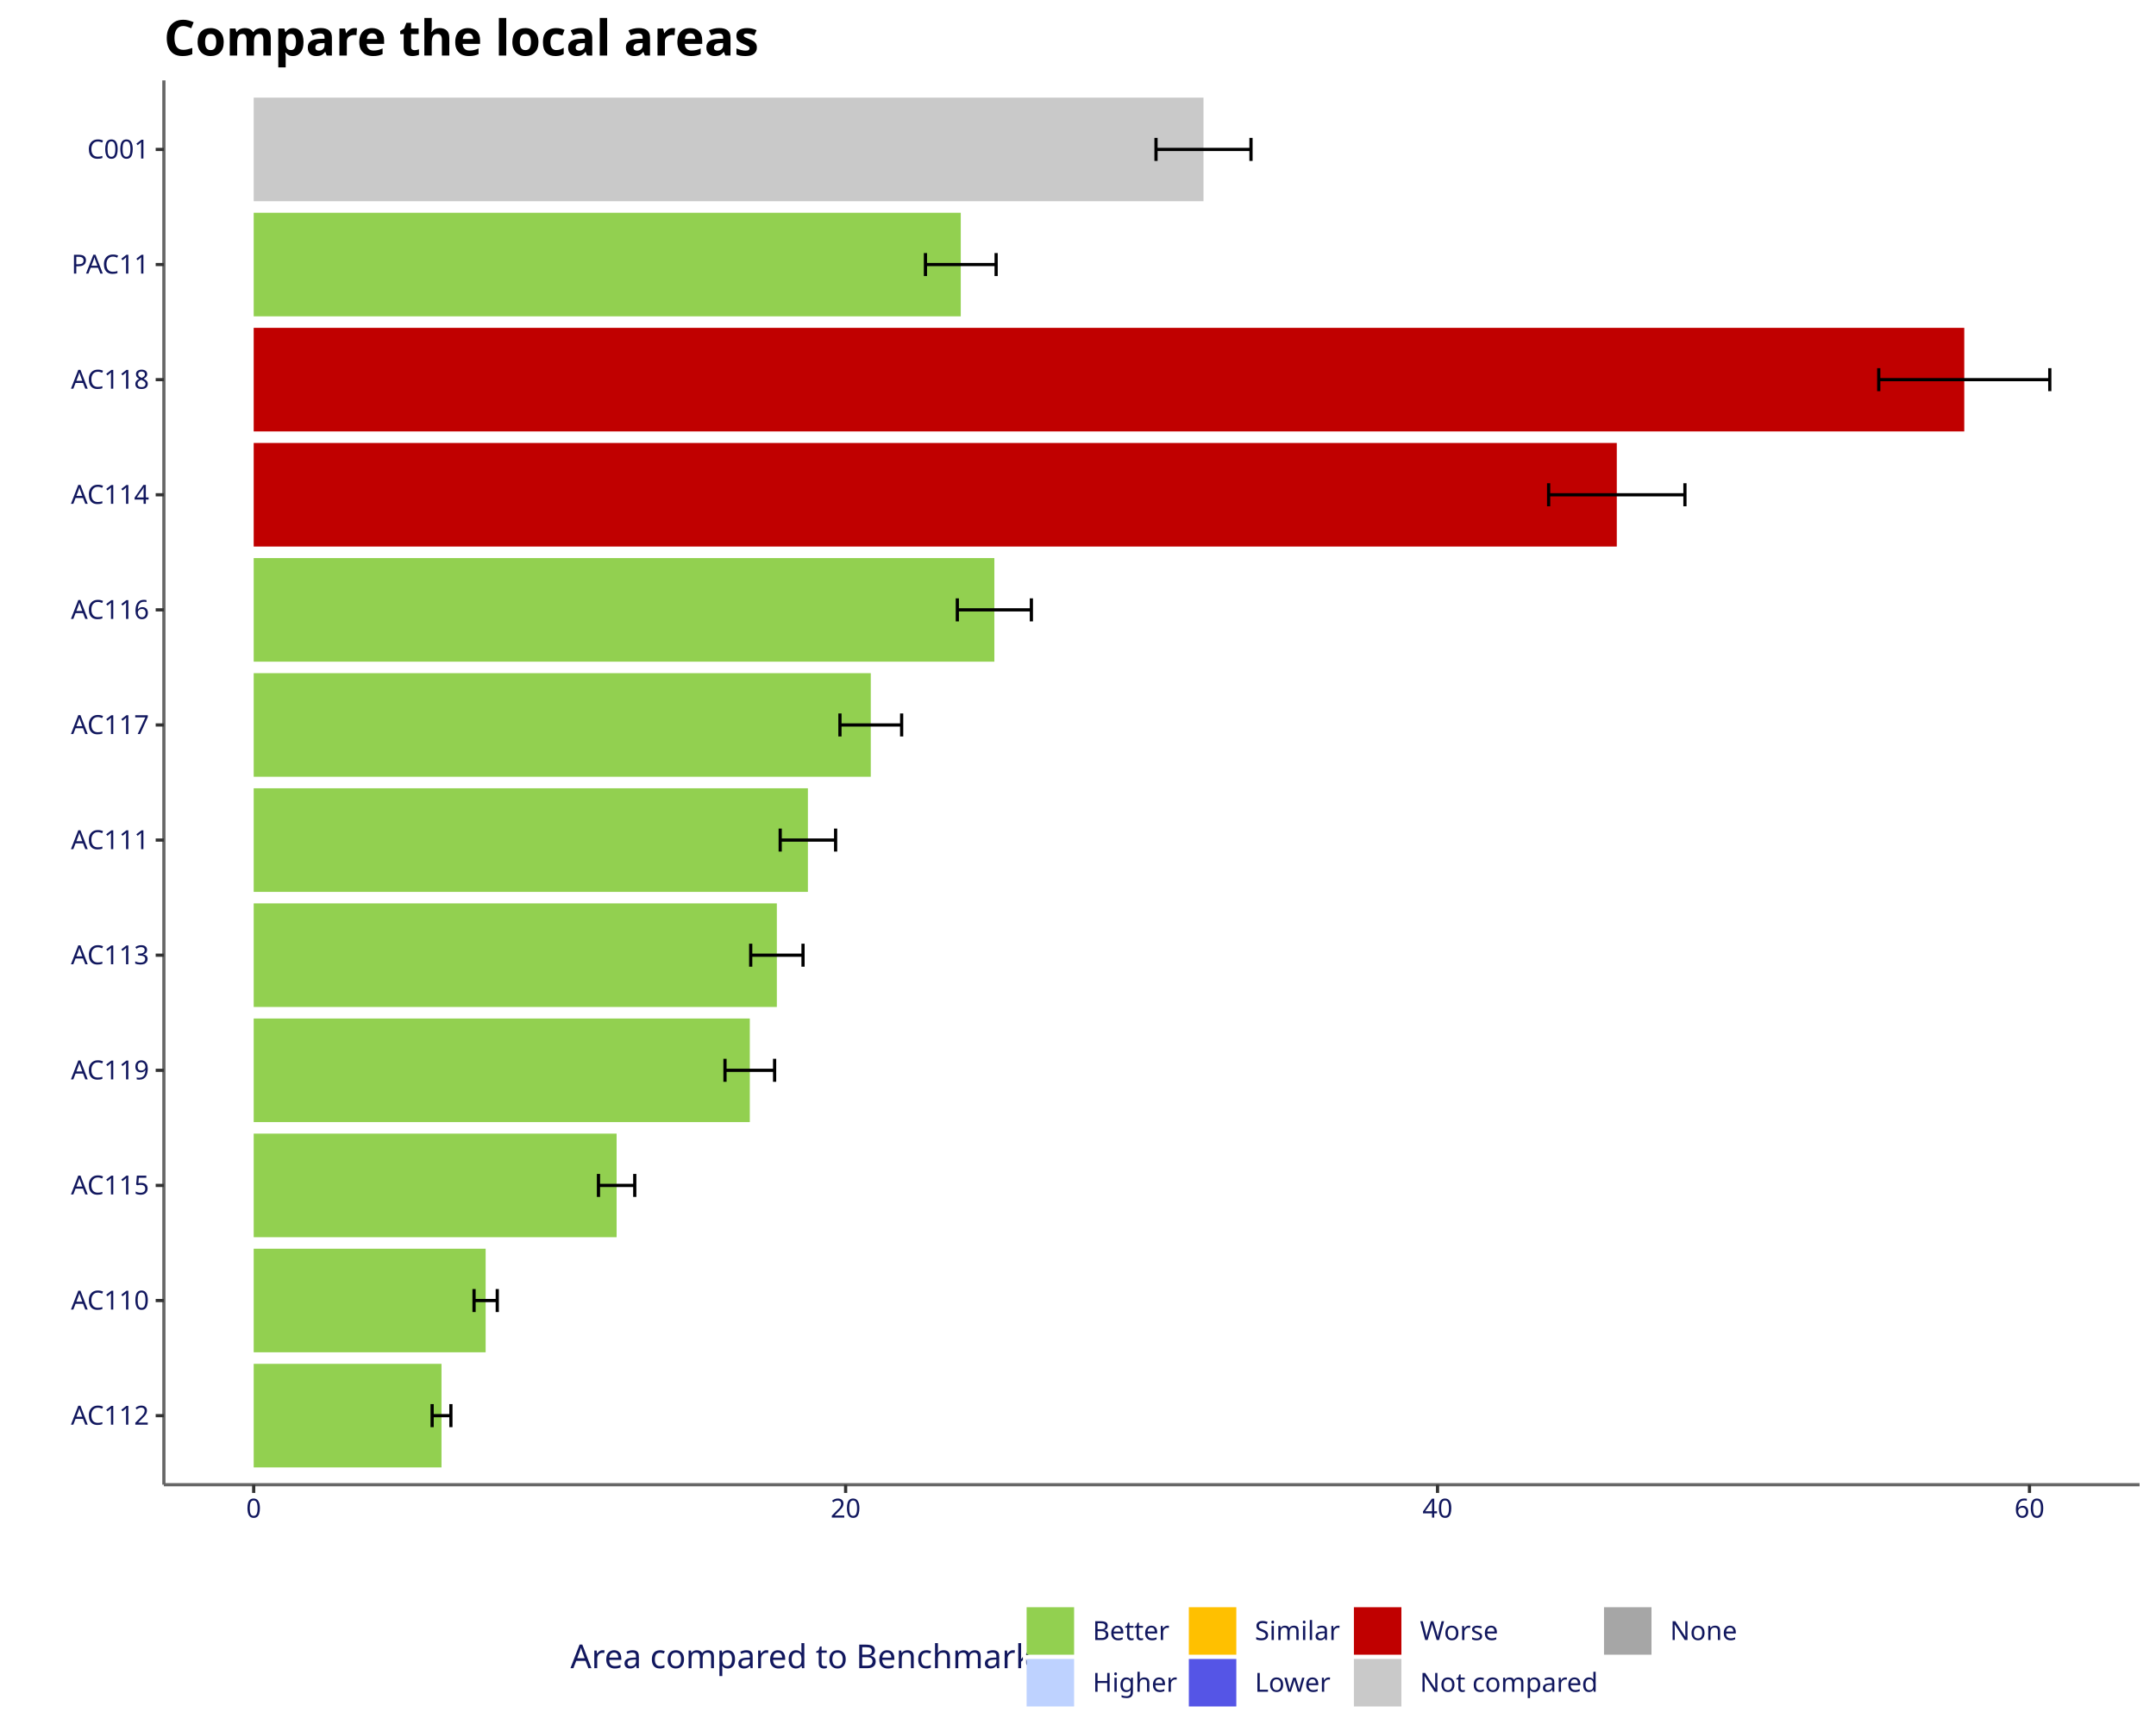
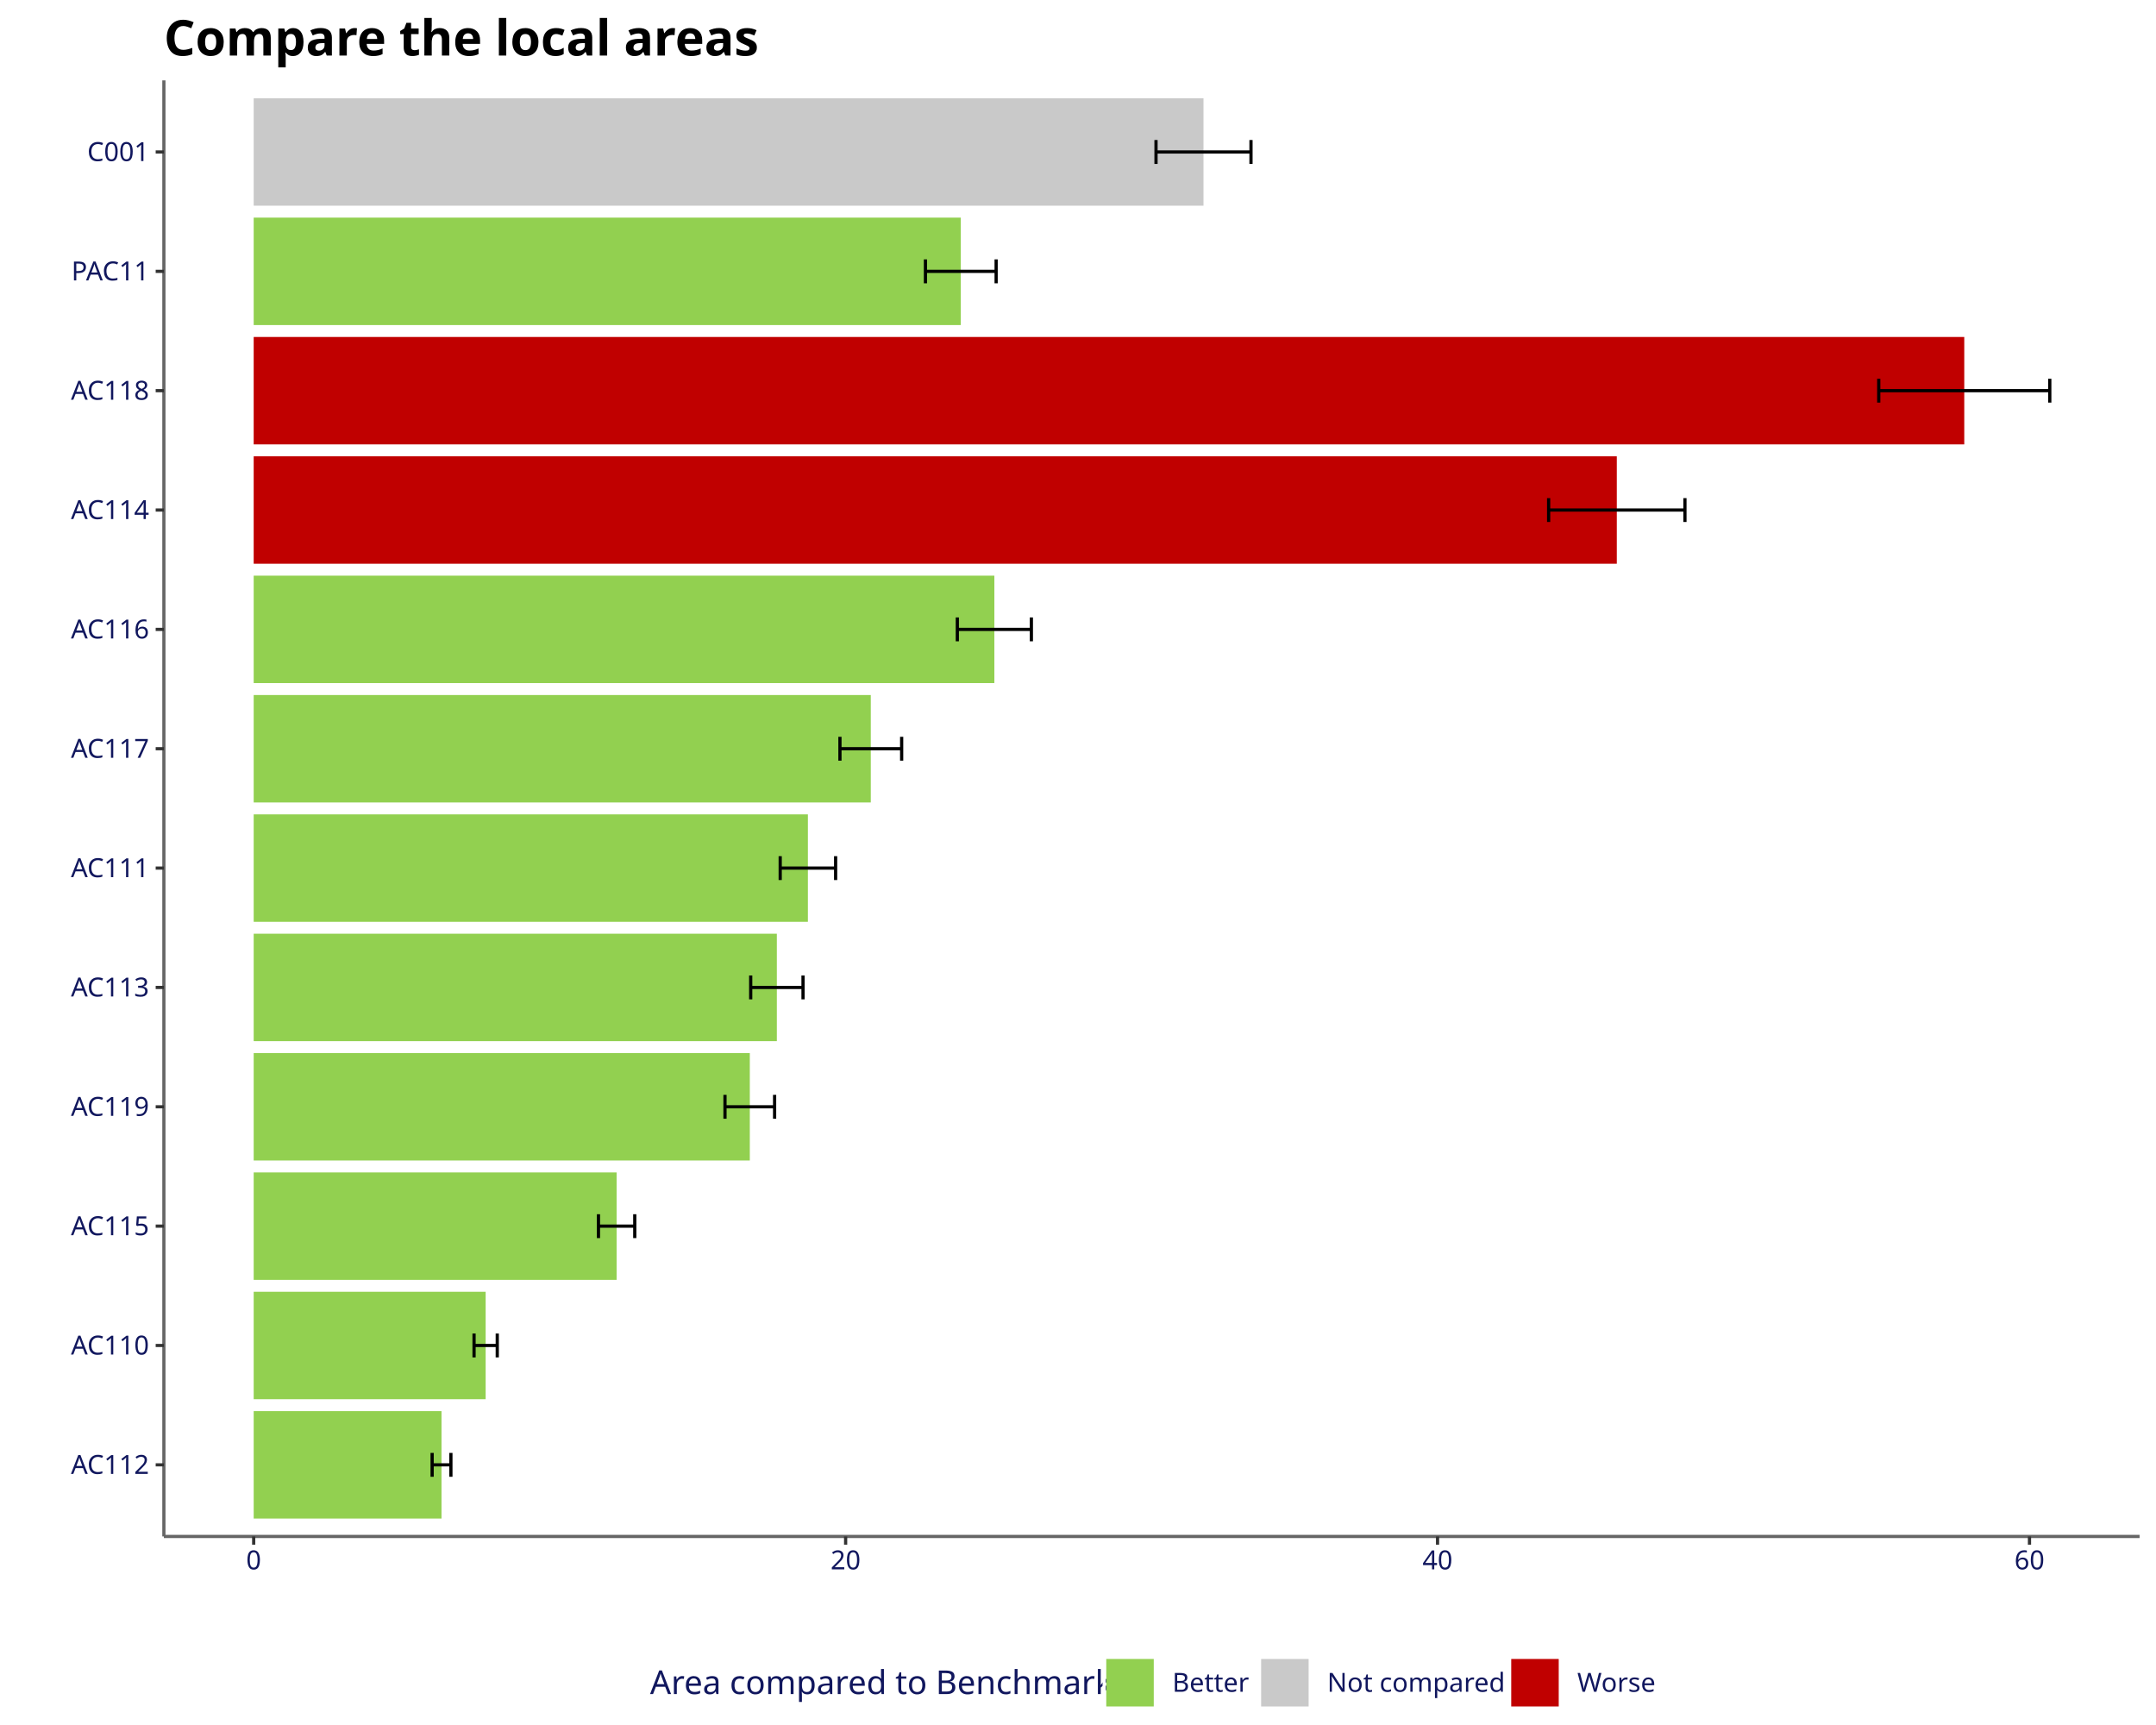
<svg xmlns="http://www.w3.org/2000/svg" class="svglite" data-engine-version="2.0" width="720.00pt" height="576.00pt" viewBox="0 0 720.00 576.00">
  <defs>
    <style type="text/css">
    .svglite line, .svglite polyline, .svglite polygon, .svglite path, .svglite rect, .svglite circle {
      fill: none;
      stroke: #000000;
      stroke-linecap: round;
      stroke-linejoin: round;
      stroke-miterlimit: 10.00;
    }
  </style>
  </defs>
  <rect width="100%" height="100%" style="stroke: none; fill: #FFFFFF;" />
  <defs>
    <clipPath id="cpMC4wMHw3MjAuMDB8MC4wMHw1NzYuMDA=">
      <rect x="0.00" y="0.00" width="720.00" height="576.00" />
    </clipPath>
  </defs>
  <g clip-path="url(#cpMC4wMHw3MjAuMDB8MC4wMHw1NzYuMDA=)">
</g>
  <defs>
-     <clipPath id="cpNTQuNzN8NzE0LjUyfDI2Ljg0fDQ5NS43Ng==">
-       <rect x="54.73" y="26.84" width="659.79" height="468.92" />
+     <clipPath id="cpNTQuNzN8NzE0LjUyfDI2Ljg0fDUxMy4wNA==">
+       <rect x="54.73" y="26.84" width="659.79" height="486.20" />
    </clipPath>
  </defs>
-   <g clip-path="url(#cpNTQuNzN8NzE0LjUyfDI2Ljg0fDQ5NS43Ng==)">
-     <rect x="84.72" y="416.96" width="77.46" height="34.59" style="stroke-width: 1.07; stroke: none; stroke-linecap: square; stroke-linejoin: miter; fill: #92D050;" />
-     <rect x="84.72" y="263.22" width="185.08" height="34.59" style="stroke-width: 1.07; stroke: none; stroke-linecap: square; stroke-linejoin: miter; fill: #92D050;" />
-     <rect x="84.72" y="455.40" width="62.72" height="34.59" style="stroke-width: 1.07; stroke: none; stroke-linecap: square; stroke-linejoin: miter; fill: #92D050;" />
-     <rect x="84.72" y="301.65" width="174.71" height="34.59" style="stroke-width: 1.07; stroke: none; stroke-linecap: square; stroke-linejoin: miter; fill: #92D050;" />
-     <rect x="84.72" y="147.91" width="455.21" height="34.59" style="stroke-width: 1.07; stroke: none; stroke-linecap: square; stroke-linejoin: miter; fill: #C00000;" />
-     <rect x="84.72" y="378.53" width="121.20" height="34.59" style="stroke-width: 1.07; stroke: none; stroke-linecap: square; stroke-linejoin: miter; fill: #92D050;" />
-     <rect x="84.72" y="186.35" width="247.35" height="34.59" style="stroke-width: 1.07; stroke: none; stroke-linecap: square; stroke-linejoin: miter; fill: #92D050;" />
-     <rect x="84.72" y="224.78" width="206.08" height="34.59" style="stroke-width: 1.07; stroke: none; stroke-linecap: square; stroke-linejoin: miter; fill: #92D050;" />
-     <rect x="84.72" y="109.47" width="571.25" height="34.59" style="stroke-width: 1.07; stroke: none; stroke-linecap: square; stroke-linejoin: miter; fill: #C00000;" />
-     <rect x="84.72" y="340.09" width="165.68" height="34.59" style="stroke-width: 1.07; stroke: none; stroke-linecap: square; stroke-linejoin: miter; fill: #92D050;" />
-     <rect x="84.72" y="71.04" width="236.13" height="34.59" style="stroke-width: 1.07; stroke: none; stroke-linecap: square; stroke-linejoin: miter; fill: #92D050;" />
-     <rect x="84.72" y="32.60" width="317.19" height="34.59" style="stroke-width: 1.07; stroke: none; stroke-linecap: square; stroke-linejoin: miter; fill: #C9C9C9;" />
-     <polyline points="166.06,438.10 166.06,430.42 " style="stroke-width: 1.07; stroke-linecap: butt;" />
-     <polyline points="166.06,434.26 158.31,434.26 " style="stroke-width: 1.07; stroke-linecap: butt;" />
-     <polyline points="158.31,438.10 158.31,430.42 " style="stroke-width: 1.07; stroke-linecap: butt;" />
-     <polyline points="279.06,284.36 279.06,276.67 " style="stroke-width: 1.07; stroke-linecap: butt;" />
-     <polyline points="279.06,280.51 260.55,280.51 " style="stroke-width: 1.07; stroke-linecap: butt;" />
-     <polyline points="260.55,284.36 260.55,276.67 " style="stroke-width: 1.07; stroke-linecap: butt;" />
-     <polyline points="150.58,476.54 150.58,468.85 " style="stroke-width: 1.07; stroke-linecap: butt;" />
-     <polyline points="150.58,472.70 144.31,472.70 " style="stroke-width: 1.07; stroke-linecap: butt;" />
-     <polyline points="144.31,476.54 144.31,468.85 " style="stroke-width: 1.07; stroke-linecap: butt;" />
-     <polyline points="268.17,322.79 268.17,315.11 " style="stroke-width: 1.07; stroke-linecap: butt;" />
-     <polyline points="268.17,318.95 250.70,318.95 " style="stroke-width: 1.07; stroke-linecap: butt;" />
-     <polyline points="250.70,322.79 250.70,315.11 " style="stroke-width: 1.07; stroke-linecap: butt;" />
-     <polyline points="562.69,169.05 562.69,161.36 " style="stroke-width: 1.07; stroke-linecap: butt;" />
-     <polyline points="562.69,165.21 517.17,165.21 " style="stroke-width: 1.07; stroke-linecap: butt;" />
-     <polyline points="517.17,169.05 517.17,161.36 " style="stroke-width: 1.07; stroke-linecap: butt;" />
-     <polyline points="211.98,399.67 211.98,391.98 " style="stroke-width: 1.07; stroke-linecap: butt;" />
-     <polyline points="211.98,395.82 199.86,395.82 " style="stroke-width: 1.07; stroke-linecap: butt;" />
-     <polyline points="199.86,399.67 199.86,391.98 " style="stroke-width: 1.07; stroke-linecap: butt;" />
-     <polyline points="344.43,207.49 344.43,199.80 " style="stroke-width: 1.07; stroke-linecap: butt;" />
-     <polyline points="344.43,203.64 319.70,203.64 " style="stroke-width: 1.07; stroke-linecap: butt;" />
-     <polyline points="319.70,207.49 319.70,199.80 " style="stroke-width: 1.07; stroke-linecap: butt;" />
-     <polyline points="301.11,245.92 301.11,238.23 " style="stroke-width: 1.07; stroke-linecap: butt;" />
-     <polyline points="301.11,242.08 280.50,242.08 " style="stroke-width: 1.07; stroke-linecap: butt;" />
-     <polyline points="280.50,245.92 280.50,238.23 " style="stroke-width: 1.07; stroke-linecap: butt;" />
-     <polyline points="684.53,130.61 684.53,122.93 " style="stroke-width: 1.07; stroke-linecap: butt;" />
-     <polyline points="684.53,126.77 627.41,126.77 " style="stroke-width: 1.07; stroke-linecap: butt;" />
-     <polyline points="627.41,130.61 627.41,122.93 " style="stroke-width: 1.07; stroke-linecap: butt;" />
-     <polyline points="258.68,361.23 258.68,353.54 " style="stroke-width: 1.07; stroke-linecap: butt;" />
-     <polyline points="258.68,357.39 242.11,357.39 " style="stroke-width: 1.07; stroke-linecap: butt;" />
-     <polyline points="242.11,361.23 242.11,353.54 " style="stroke-width: 1.07; stroke-linecap: butt;" />
-     <polyline points="332.66,92.18 332.66,84.49 " style="stroke-width: 1.07; stroke-linecap: butt;" />
-     <polyline points="332.66,88.33 309.05,88.33 " style="stroke-width: 1.07; stroke-linecap: butt;" />
-     <polyline points="309.05,92.18 309.05,84.49 " style="stroke-width: 1.07; stroke-linecap: butt;" />
-     <polyline points="417.77,53.74 417.77,46.05 " style="stroke-width: 1.07; stroke-linecap: butt;" />
-     <polyline points="417.77,49.90 386.05,49.90 " style="stroke-width: 1.07; stroke-linecap: butt;" />
-     <polyline points="386.05,53.74 386.05,46.05 " style="stroke-width: 1.07; stroke-linecap: butt;" />
+   <g clip-path="url(#cpNTQuNzN8NzE0LjUyfDI2Ljg0fDUxMy4wNA==)">
+     <rect x="84.72" y="431.34" width="77.46" height="35.87" style="stroke-width: 1.07; stroke: none; stroke-linecap: butt; stroke-linejoin: miter; fill: #92D050;" />
+     <rect x="84.72" y="271.93" width="185.08" height="35.87" style="stroke-width: 1.07; stroke: none; stroke-linecap: butt; stroke-linejoin: miter; fill: #92D050;" />
+     <rect x="84.72" y="471.19" width="62.72" height="35.87" style="stroke-width: 1.07; stroke: none; stroke-linecap: butt; stroke-linejoin: miter; fill: #92D050;" />
+     <rect x="84.72" y="311.78" width="174.71" height="35.87" style="stroke-width: 1.07; stroke: none; stroke-linecap: butt; stroke-linejoin: miter; fill: #92D050;" />
+     <rect x="84.72" y="152.37" width="455.21" height="35.87" style="stroke-width: 1.07; stroke: none; stroke-linecap: butt; stroke-linejoin: miter; fill: #C00000;" />
+     <rect x="84.72" y="391.49" width="121.20" height="35.87" style="stroke-width: 1.07; stroke: none; stroke-linecap: butt; stroke-linejoin: miter; fill: #92D050;" />
+     <rect x="84.72" y="192.22" width="247.35" height="35.87" style="stroke-width: 1.07; stroke: none; stroke-linecap: butt; stroke-linejoin: miter; fill: #92D050;" />
+     <rect x="84.72" y="232.08" width="206.08" height="35.87" style="stroke-width: 1.07; stroke: none; stroke-linecap: butt; stroke-linejoin: miter; fill: #92D050;" />
+     <rect x="84.72" y="112.52" width="571.25" height="35.87" style="stroke-width: 1.07; stroke: none; stroke-linecap: butt; stroke-linejoin: miter; fill: #C00000;" />
+     <rect x="84.72" y="351.63" width="165.68" height="35.87" style="stroke-width: 1.07; stroke: none; stroke-linecap: butt; stroke-linejoin: miter; fill: #92D050;" />
+     <rect x="84.72" y="72.67" width="236.13" height="35.87" style="stroke-width: 1.07; stroke: none; stroke-linecap: butt; stroke-linejoin: miter; fill: #92D050;" />
+     <rect x="84.72" y="32.81" width="317.19" height="35.87" style="stroke-width: 1.07; stroke: none; stroke-linecap: butt; stroke-linejoin: miter; fill: #C9C9C9;" />
+     <polyline points="166.06,453.26 166.06,445.29 " style="stroke-width: 1.07; stroke-linecap: butt;" />
+     <polyline points="166.06,449.27 158.31,449.27 " style="stroke-width: 1.07; stroke-linecap: butt;" />
+     <polyline points="158.31,453.26 158.31,445.29 " style="stroke-width: 1.07; stroke-linecap: butt;" />
+     <polyline points="279.06,293.85 279.06,285.88 " style="stroke-width: 1.07; stroke-linecap: butt;" />
+     <polyline points="279.06,289.86 260.55,289.86 " style="stroke-width: 1.07; stroke-linecap: butt;" />
+     <polyline points="260.55,293.85 260.55,285.88 " style="stroke-width: 1.07; stroke-linecap: butt;" />
+     <polyline points="150.58,493.11 150.58,485.14 " style="stroke-width: 1.07; stroke-linecap: butt;" />
+     <polyline points="150.58,489.13 144.31,489.13 " style="stroke-width: 1.07; stroke-linecap: butt;" />
+     <polyline points="144.31,493.11 144.31,485.14 " style="stroke-width: 1.07; stroke-linecap: butt;" />
+     <polyline points="268.17,333.70 268.17,325.73 " style="stroke-width: 1.07; stroke-linecap: butt;" />
+     <polyline points="268.17,329.72 250.70,329.72 " style="stroke-width: 1.07; stroke-linecap: butt;" />
+     <polyline points="250.70,333.70 250.70,325.73 " style="stroke-width: 1.07; stroke-linecap: butt;" />
+     <polyline points="562.69,174.29 562.69,166.32 " style="stroke-width: 1.07; stroke-linecap: butt;" />
+     <polyline points="562.69,170.31 517.17,170.31 " style="stroke-width: 1.07; stroke-linecap: butt;" />
+     <polyline points="517.17,174.29 517.17,166.32 " style="stroke-width: 1.07; stroke-linecap: butt;" />
+     <polyline points="211.98,413.41 211.98,405.44 " style="stroke-width: 1.07; stroke-linecap: butt;" />
+     <polyline points="211.98,409.42 199.86,409.42 " style="stroke-width: 1.07; stroke-linecap: butt;" />
+     <polyline points="199.86,413.41 199.86,405.44 " style="stroke-width: 1.07; stroke-linecap: butt;" />
+     <polyline points="344.43,214.14 344.43,206.17 " style="stroke-width: 1.07; stroke-linecap: butt;" />
+     <polyline points="344.43,210.16 319.70,210.16 " style="stroke-width: 1.07; stroke-linecap: butt;" />
+     <polyline points="319.70,214.14 319.70,206.17 " style="stroke-width: 1.07; stroke-linecap: butt;" />
+     <polyline points="301.11,254.00 301.11,246.03 " style="stroke-width: 1.07; stroke-linecap: butt;" />
+     <polyline points="301.11,250.01 280.50,250.01 " style="stroke-width: 1.07; stroke-linecap: butt;" />
+     <polyline points="280.50,254.00 280.50,246.03 " style="stroke-width: 1.07; stroke-linecap: butt;" />
+     <polyline points="684.53,134.44 684.53,126.47 " style="stroke-width: 1.07; stroke-linecap: butt;" />
+     <polyline points="684.53,130.45 627.41,130.45 " style="stroke-width: 1.07; stroke-linecap: butt;" />
+     <polyline points="627.41,134.44 627.41,126.47 " style="stroke-width: 1.07; stroke-linecap: butt;" />
+     <polyline points="258.68,373.55 258.68,365.58 " style="stroke-width: 1.07; stroke-linecap: butt;" />
+     <polyline points="258.68,369.57 242.11,369.57 " style="stroke-width: 1.07; stroke-linecap: butt;" />
+     <polyline points="242.11,373.55 242.11,365.58 " style="stroke-width: 1.07; stroke-linecap: butt;" />
+     <polyline points="332.66,94.59 332.66,86.61 " style="stroke-width: 1.07; stroke-linecap: butt;" />
+     <polyline points="332.66,90.60 309.05,90.60 " style="stroke-width: 1.07; stroke-linecap: butt;" />
+     <polyline points="309.05,94.59 309.05,86.61 " style="stroke-width: 1.07; stroke-linecap: butt;" />
+     <polyline points="417.77,54.73 417.77,46.76 " style="stroke-width: 1.07; stroke-linecap: butt;" />
+     <polyline points="417.77,50.75 386.05,50.75 " style="stroke-width: 1.07; stroke-linecap: butt;" />
+     <polyline points="386.05,54.73 386.05,46.76 " style="stroke-width: 1.07; stroke-linecap: butt;" />
  </g>
  <g clip-path="url(#cpMC4wMHw3MjAuMDB8MC4wMHw1NzYuMDA=)">
-     <polyline points="54.73,495.76 54.73,26.84 " style="stroke-width: 1.07; stroke: #666666; stroke-linecap: butt;" />
-     <text x="49.80" y="475.72" text-anchor="end" style="font-size: 8.80px; fill: #11175E; font-family: sans;" textLength="26.91px" lengthAdjust="spacingAndGlyphs">AC112</text>
-     <text x="49.80" y="437.29" text-anchor="end" style="font-size: 8.80px; fill: #11175E; font-family: sans;" textLength="26.91px" lengthAdjust="spacingAndGlyphs">AC110</text>
-     <text x="49.80" y="398.85" text-anchor="end" style="font-size: 8.80px; fill: #11175E; font-family: sans;" textLength="26.91px" lengthAdjust="spacingAndGlyphs">AC115</text>
-     <text x="49.80" y="360.42" text-anchor="end" style="font-size: 8.80px; fill: #11175E; font-family: sans;" textLength="26.91px" lengthAdjust="spacingAndGlyphs">AC119</text>
-     <text x="49.80" y="321.98" text-anchor="end" style="font-size: 8.80px; fill: #11175E; font-family: sans;" textLength="26.91px" lengthAdjust="spacingAndGlyphs">AC113</text>
-     <text x="49.80" y="283.54" text-anchor="end" style="font-size: 8.80px; fill: #11175E; font-family: sans;" textLength="26.91px" lengthAdjust="spacingAndGlyphs">AC111</text>
-     <text x="49.80" y="245.11" text-anchor="end" style="font-size: 8.80px; fill: #11175E; font-family: sans;" textLength="26.91px" lengthAdjust="spacingAndGlyphs">AC117</text>
-     <text x="49.80" y="206.67" text-anchor="end" style="font-size: 8.80px; fill: #11175E; font-family: sans;" textLength="26.91px" lengthAdjust="spacingAndGlyphs">AC116</text>
-     <text x="49.80" y="168.23" text-anchor="end" style="font-size: 8.80px; fill: #11175E; font-family: sans;" textLength="26.91px" lengthAdjust="spacingAndGlyphs">AC114</text>
-     <text x="49.80" y="129.80" text-anchor="end" style="font-size: 8.80px; fill: #11175E; font-family: sans;" textLength="26.91px" lengthAdjust="spacingAndGlyphs">AC118</text>
-     <text x="49.80" y="91.36" text-anchor="end" style="font-size: 8.80px; fill: #11175E; font-family: sans;" textLength="27.89px" lengthAdjust="spacingAndGlyphs">PAC11</text>
-     <text x="49.80" y="52.93" text-anchor="end" style="font-size: 8.80px; fill: #11175E; font-family: sans;" textLength="21.04px" lengthAdjust="spacingAndGlyphs">C001</text>
-     <polyline points="51.99,472.70 54.73,472.70 " style="stroke-width: 1.07; stroke: #333333; stroke-linecap: butt;" />
-     <polyline points="51.99,434.26 54.73,434.26 " style="stroke-width: 1.07; stroke: #333333; stroke-linecap: butt;" />
-     <polyline points="51.99,395.82 54.73,395.82 " style="stroke-width: 1.07; stroke: #333333; stroke-linecap: butt;" />
-     <polyline points="51.99,357.39 54.73,357.39 " style="stroke-width: 1.07; stroke: #333333; stroke-linecap: butt;" />
-     <polyline points="51.99,318.95 54.73,318.95 " style="stroke-width: 1.07; stroke: #333333; stroke-linecap: butt;" />
-     <polyline points="51.99,280.51 54.73,280.51 " style="stroke-width: 1.07; stroke: #333333; stroke-linecap: butt;" />
-     <polyline points="51.99,242.08 54.73,242.08 " style="stroke-width: 1.07; stroke: #333333; stroke-linecap: butt;" />
-     <polyline points="51.99,203.64 54.73,203.64 " style="stroke-width: 1.07; stroke: #333333; stroke-linecap: butt;" />
-     <polyline points="51.99,165.21 54.73,165.21 " style="stroke-width: 1.07; stroke: #333333; stroke-linecap: butt;" />
-     <polyline points="51.99,126.77 54.73,126.77 " style="stroke-width: 1.07; stroke: #333333; stroke-linecap: butt;" />
-     <polyline points="51.99,88.33 54.73,88.33 " style="stroke-width: 1.07; stroke: #333333; stroke-linecap: butt;" />
-     <polyline points="51.99,49.90 54.73,49.90 " style="stroke-width: 1.07; stroke: #333333; stroke-linecap: butt;" />
-     <polyline points="54.73,495.76 714.52,495.76 " style="stroke-width: 1.07; stroke: #666666; stroke-linecap: butt;" />
-     <polyline points="84.72,498.50 84.72,495.76 " style="stroke-width: 1.07; stroke: #333333; stroke-linecap: butt;" />
-     <polyline points="282.40,498.50 282.40,495.76 " style="stroke-width: 1.07; stroke: #333333; stroke-linecap: butt;" />
-     <polyline points="480.07,498.50 480.07,495.76 " style="stroke-width: 1.07; stroke: #333333; stroke-linecap: butt;" />
-     <polyline points="677.75,498.50 677.75,495.76 " style="stroke-width: 1.07; stroke: #333333; stroke-linecap: butt;" />
-     <text x="84.72" y="506.75" text-anchor="middle" style="font-size: 8.80px; fill: #11175E; font-family: sans;" textLength="4.89px" lengthAdjust="spacingAndGlyphs">0</text>
-     <text x="282.40" y="506.75" text-anchor="middle" style="font-size: 8.80px; fill: #11175E; font-family: sans;" textLength="9.79px" lengthAdjust="spacingAndGlyphs">20</text>
-     <text x="480.07" y="506.75" text-anchor="middle" style="font-size: 8.80px; fill: #11175E; font-family: sans;" textLength="9.79px" lengthAdjust="spacingAndGlyphs">40</text>
-     <text x="677.75" y="506.75" text-anchor="middle" style="font-size: 8.80px; fill: #11175E; font-family: sans;" textLength="9.79px" lengthAdjust="spacingAndGlyphs">60</text>
-     <rect x="190.50" y="535.96" width="388.25" height="34.56" style="stroke-width: 1.07; stroke: none; fill: #FFFFFF;" />
-     <text x="190.50" y="557.03" style="font-size: 11.00px; fill: #11175E; font-family: sans;" textLength="146.16px" lengthAdjust="spacingAndGlyphs">Area compared to Benchmark</text>
-     <rect x="342.14" y="535.96" width="17.28" height="17.28" style="stroke-width: 1.07; stroke: #FFFFFF;" />
-     <rect x="342.84" y="536.67" width="15.86" height="15.86" style="stroke-width: 1.07; stroke: none; stroke-linecap: square; stroke-linejoin: miter; fill: #92D050;" />
-     <rect x="342.14" y="553.24" width="17.28" height="17.28" style="stroke-width: 1.07; stroke: #FFFFFF;" />
-     <rect x="342.84" y="553.95" width="15.86" height="15.86" style="stroke-width: 1.07; stroke: none; stroke-linecap: square; stroke-linejoin: miter; fill: #BED2FF;" />
-     <rect x="396.30" y="535.96" width="17.28" height="17.28" style="stroke-width: 1.07; stroke: #FFFFFF;" />
-     <rect x="397.01" y="536.67" width="15.86" height="15.86" style="stroke-width: 1.07; stroke: none; stroke-linecap: square; stroke-linejoin: miter; fill: #FFC000;" />
-     <rect x="396.30" y="553.24" width="17.28" height="17.28" style="stroke-width: 1.07; stroke: #FFFFFF;" />
-     <rect x="397.01" y="553.95" width="15.86" height="15.86" style="stroke-width: 1.07; stroke: none; stroke-linecap: square; stroke-linejoin: miter; fill: #5555E6;" />
-     <rect x="451.43" y="535.96" width="17.28" height="17.28" style="stroke-width: 1.07; stroke: #FFFFFF;" />
-     <rect x="452.14" y="536.67" width="15.86" height="15.86" style="stroke-width: 1.07; stroke: none; stroke-linecap: square; stroke-linejoin: miter; fill: #C00000;" />
-     <rect x="451.43" y="553.24" width="17.28" height="17.28" style="stroke-width: 1.07; stroke: #FFFFFF;" />
-     <rect x="452.14" y="553.95" width="15.86" height="15.86" style="stroke-width: 1.07; stroke: none; stroke-linecap: square; stroke-linejoin: miter; fill: #C9C9C9;" />
-     <rect x="534.95" y="535.96" width="17.28" height="17.28" style="stroke-width: 1.07; stroke: #FFFFFF;" />
-     <rect x="535.66" y="536.67" width="15.86" height="15.86" style="stroke-width: 1.07; stroke: none; stroke-linecap: square; stroke-linejoin: miter; fill: #A6A6A6;" />
-     <text x="364.90" y="547.63" style="font-size: 8.80px; fill: #11175E; font-family: sans;" textLength="23.48px" lengthAdjust="spacingAndGlyphs">Better</text>
-     <text x="364.90" y="564.91" style="font-size: 8.80px; fill: #11175E; font-family: sans;" textLength="25.92px" lengthAdjust="spacingAndGlyphs">Higher</text>
-     <text x="419.06" y="547.63" style="font-size: 8.80px; fill: #11175E; font-family: sans;" textLength="26.89px" lengthAdjust="spacingAndGlyphs">Similar</text>
-     <text x="419.06" y="564.91" style="font-size: 8.80px; fill: #11175E; font-family: sans;" textLength="23.97px" lengthAdjust="spacingAndGlyphs">Lower</text>
-     <text x="474.19" y="547.63" style="font-size: 8.80px; fill: #11175E; font-family: sans;" textLength="25.43px" lengthAdjust="spacingAndGlyphs">Worse</text>
-     <text x="474.19" y="564.91" style="font-size: 8.80px; fill: #11175E; font-family: sans;" textLength="55.28px" lengthAdjust="spacingAndGlyphs">Not compared</text>
-     <text x="557.71" y="547.63" style="font-size: 8.80px; fill: #11175E; font-family: sans;" textLength="21.04px" lengthAdjust="spacingAndGlyphs">None</text>
+     <polyline points="54.73,513.04 54.73,26.84 " style="stroke-width: 1.07; stroke: #666666; stroke-linecap: butt;" />
+     <text x="49.80" y="492.15" text-anchor="end" style="font-size: 8.80px; fill: #11175E; font-family: sans;" textLength="26.91px" lengthAdjust="spacingAndGlyphs">AC112</text>
+     <text x="49.80" y="452.30" text-anchor="end" style="font-size: 8.80px; fill: #11175E; font-family: sans;" textLength="26.91px" lengthAdjust="spacingAndGlyphs">AC110</text>
+     <text x="49.80" y="412.45" text-anchor="end" style="font-size: 8.80px; fill: #11175E; font-family: sans;" textLength="26.91px" lengthAdjust="spacingAndGlyphs">AC115</text>
+     <text x="49.80" y="372.60" text-anchor="end" style="font-size: 8.80px; fill: #11175E; font-family: sans;" textLength="26.91px" lengthAdjust="spacingAndGlyphs">AC119</text>
+     <text x="49.80" y="332.74" text-anchor="end" style="font-size: 8.80px; fill: #11175E; font-family: sans;" textLength="26.91px" lengthAdjust="spacingAndGlyphs">AC113</text>
+     <text x="49.80" y="292.89" text-anchor="end" style="font-size: 8.80px; fill: #11175E; font-family: sans;" textLength="26.91px" lengthAdjust="spacingAndGlyphs">AC111</text>
+     <text x="49.80" y="253.04" text-anchor="end" style="font-size: 8.80px; fill: #11175E; font-family: sans;" textLength="26.91px" lengthAdjust="spacingAndGlyphs">AC117</text>
+     <text x="49.80" y="213.19" text-anchor="end" style="font-size: 8.80px; fill: #11175E; font-family: sans;" textLength="26.91px" lengthAdjust="spacingAndGlyphs">AC116</text>
+     <text x="49.80" y="173.33" text-anchor="end" style="font-size: 8.80px; fill: #11175E; font-family: sans;" textLength="26.91px" lengthAdjust="spacingAndGlyphs">AC114</text>
+     <text x="49.80" y="133.48" text-anchor="end" style="font-size: 8.80px; fill: #11175E; font-family: sans;" textLength="26.91px" lengthAdjust="spacingAndGlyphs">AC118</text>
+     <text x="49.80" y="93.63" text-anchor="end" style="font-size: 8.80px; fill: #11175E; font-family: sans;" textLength="27.89px" lengthAdjust="spacingAndGlyphs">PAC11</text>
+     <text x="49.80" y="53.78" text-anchor="end" style="font-size: 8.80px; fill: #11175E; font-family: sans;" textLength="21.04px" lengthAdjust="spacingAndGlyphs">C001</text>
+     <polyline points="51.99,489.13 54.73,489.13 " style="stroke-width: 1.07; stroke: #333333; stroke-linecap: butt;" />
+     <polyline points="51.99,449.27 54.73,449.27 " style="stroke-width: 1.07; stroke: #333333; stroke-linecap: butt;" />
+     <polyline points="51.99,409.42 54.73,409.42 " style="stroke-width: 1.07; stroke: #333333; stroke-linecap: butt;" />
+     <polyline points="51.99,369.57 54.73,369.57 " style="stroke-width: 1.07; stroke: #333333; stroke-linecap: butt;" />
+     <polyline points="51.99,329.72 54.73,329.72 " style="stroke-width: 1.07; stroke: #333333; stroke-linecap: butt;" />
+     <polyline points="51.99,289.86 54.73,289.86 " style="stroke-width: 1.07; stroke: #333333; stroke-linecap: butt;" />
+     <polyline points="51.99,250.01 54.73,250.01 " style="stroke-width: 1.07; stroke: #333333; stroke-linecap: butt;" />
+     <polyline points="51.99,210.16 54.73,210.16 " style="stroke-width: 1.07; stroke: #333333; stroke-linecap: butt;" />
+     <polyline points="51.99,170.31 54.73,170.31 " style="stroke-width: 1.07; stroke: #333333; stroke-linecap: butt;" />
+     <polyline points="51.99,130.45 54.73,130.45 " style="stroke-width: 1.07; stroke: #333333; stroke-linecap: butt;" />
+     <polyline points="51.99,90.60 54.73,90.60 " style="stroke-width: 1.07; stroke: #333333; stroke-linecap: butt;" />
+     <polyline points="51.99,50.75 54.73,50.75 " style="stroke-width: 1.07; stroke: #333333; stroke-linecap: butt;" />
+     <polyline points="54.73,513.04 714.52,513.04 " style="stroke-width: 1.07; stroke: #666666; stroke-linecap: butt;" />
+     <polyline points="84.72,515.78 84.72,513.04 " style="stroke-width: 1.07; stroke: #333333; stroke-linecap: butt;" />
+     <polyline points="282.40,515.78 282.40,513.04 " style="stroke-width: 1.07; stroke: #333333; stroke-linecap: butt;" />
+     <polyline points="480.07,515.78 480.07,513.04 " style="stroke-width: 1.07; stroke: #333333; stroke-linecap: butt;" />
+     <polyline points="677.75,515.78 677.75,513.04 " style="stroke-width: 1.07; stroke: #333333; stroke-linecap: butt;" />
+     <text x="84.72" y="524.03" text-anchor="middle" style="font-size: 8.80px; fill: #11175E; font-family: sans;" textLength="4.89px" lengthAdjust="spacingAndGlyphs">0</text>
+     <text x="282.40" y="524.03" text-anchor="middle" style="font-size: 8.80px; fill: #11175E; font-family: sans;" textLength="9.79px" lengthAdjust="spacingAndGlyphs">20</text>
+     <text x="480.07" y="524.03" text-anchor="middle" style="font-size: 8.80px; fill: #11175E; font-family: sans;" textLength="9.79px" lengthAdjust="spacingAndGlyphs">40</text>
+     <text x="677.75" y="524.03" text-anchor="middle" style="font-size: 8.80px; fill: #11175E; font-family: sans;" textLength="9.79px" lengthAdjust="spacingAndGlyphs">60</text>
+     <rect x="217.09" y="553.24" width="335.06" height="17.28" style="stroke-width: 1.07; stroke: none; fill: #FFFFFF;" />
+     <text x="217.09" y="565.67" style="font-size: 11.00px; fill: #11175E; font-family: sans;" textLength="146.16px" lengthAdjust="spacingAndGlyphs">Area compared to Benchmark</text>
+     <rect x="368.73" y="553.24" width="17.28" height="17.28" style="stroke-width: 1.07; stroke: #FFFFFF;" />
+     <rect x="369.44" y="553.95" width="15.86" height="15.86" style="stroke-width: 1.07; stroke: none; stroke-linecap: butt; stroke-linejoin: miter; fill: #92D050;" />
+     <rect x="420.45" y="553.24" width="17.28" height="17.28" style="stroke-width: 1.07; stroke: #FFFFFF;" />
+     <rect x="421.16" y="553.95" width="15.86" height="15.86" style="stroke-width: 1.07; stroke: none; stroke-linecap: butt; stroke-linejoin: miter; fill: #C9C9C9;" />
+     <rect x="503.97" y="553.24" width="17.28" height="17.28" style="stroke-width: 1.07; stroke: #FFFFFF;" />
+     <rect x="504.68" y="553.95" width="15.86" height="15.86" style="stroke-width: 1.07; stroke: none; stroke-linecap: butt; stroke-linejoin: miter; fill: #C00000;" />
+     <text x="391.49" y="564.91" style="font-size: 8.80px; fill: #11175E; font-family: sans;" textLength="23.48px" lengthAdjust="spacingAndGlyphs">Better</text>
+     <text x="443.21" y="564.91" style="font-size: 8.80px; fill: #11175E; font-family: sans;" textLength="55.28px" lengthAdjust="spacingAndGlyphs">Not compared</text>
+     <text x="526.73" y="564.91" style="font-size: 8.80px; fill: #11175E; font-family: sans;" textLength="25.43px" lengthAdjust="spacingAndGlyphs">Worse</text>
    <text x="54.73" y="18.55" style="font-size: 16.50px; font-weight: bold; font-family: sans;" textLength="179.78px" lengthAdjust="spacingAndGlyphs">Compare the local areas</text>
  </g>
</svg>
